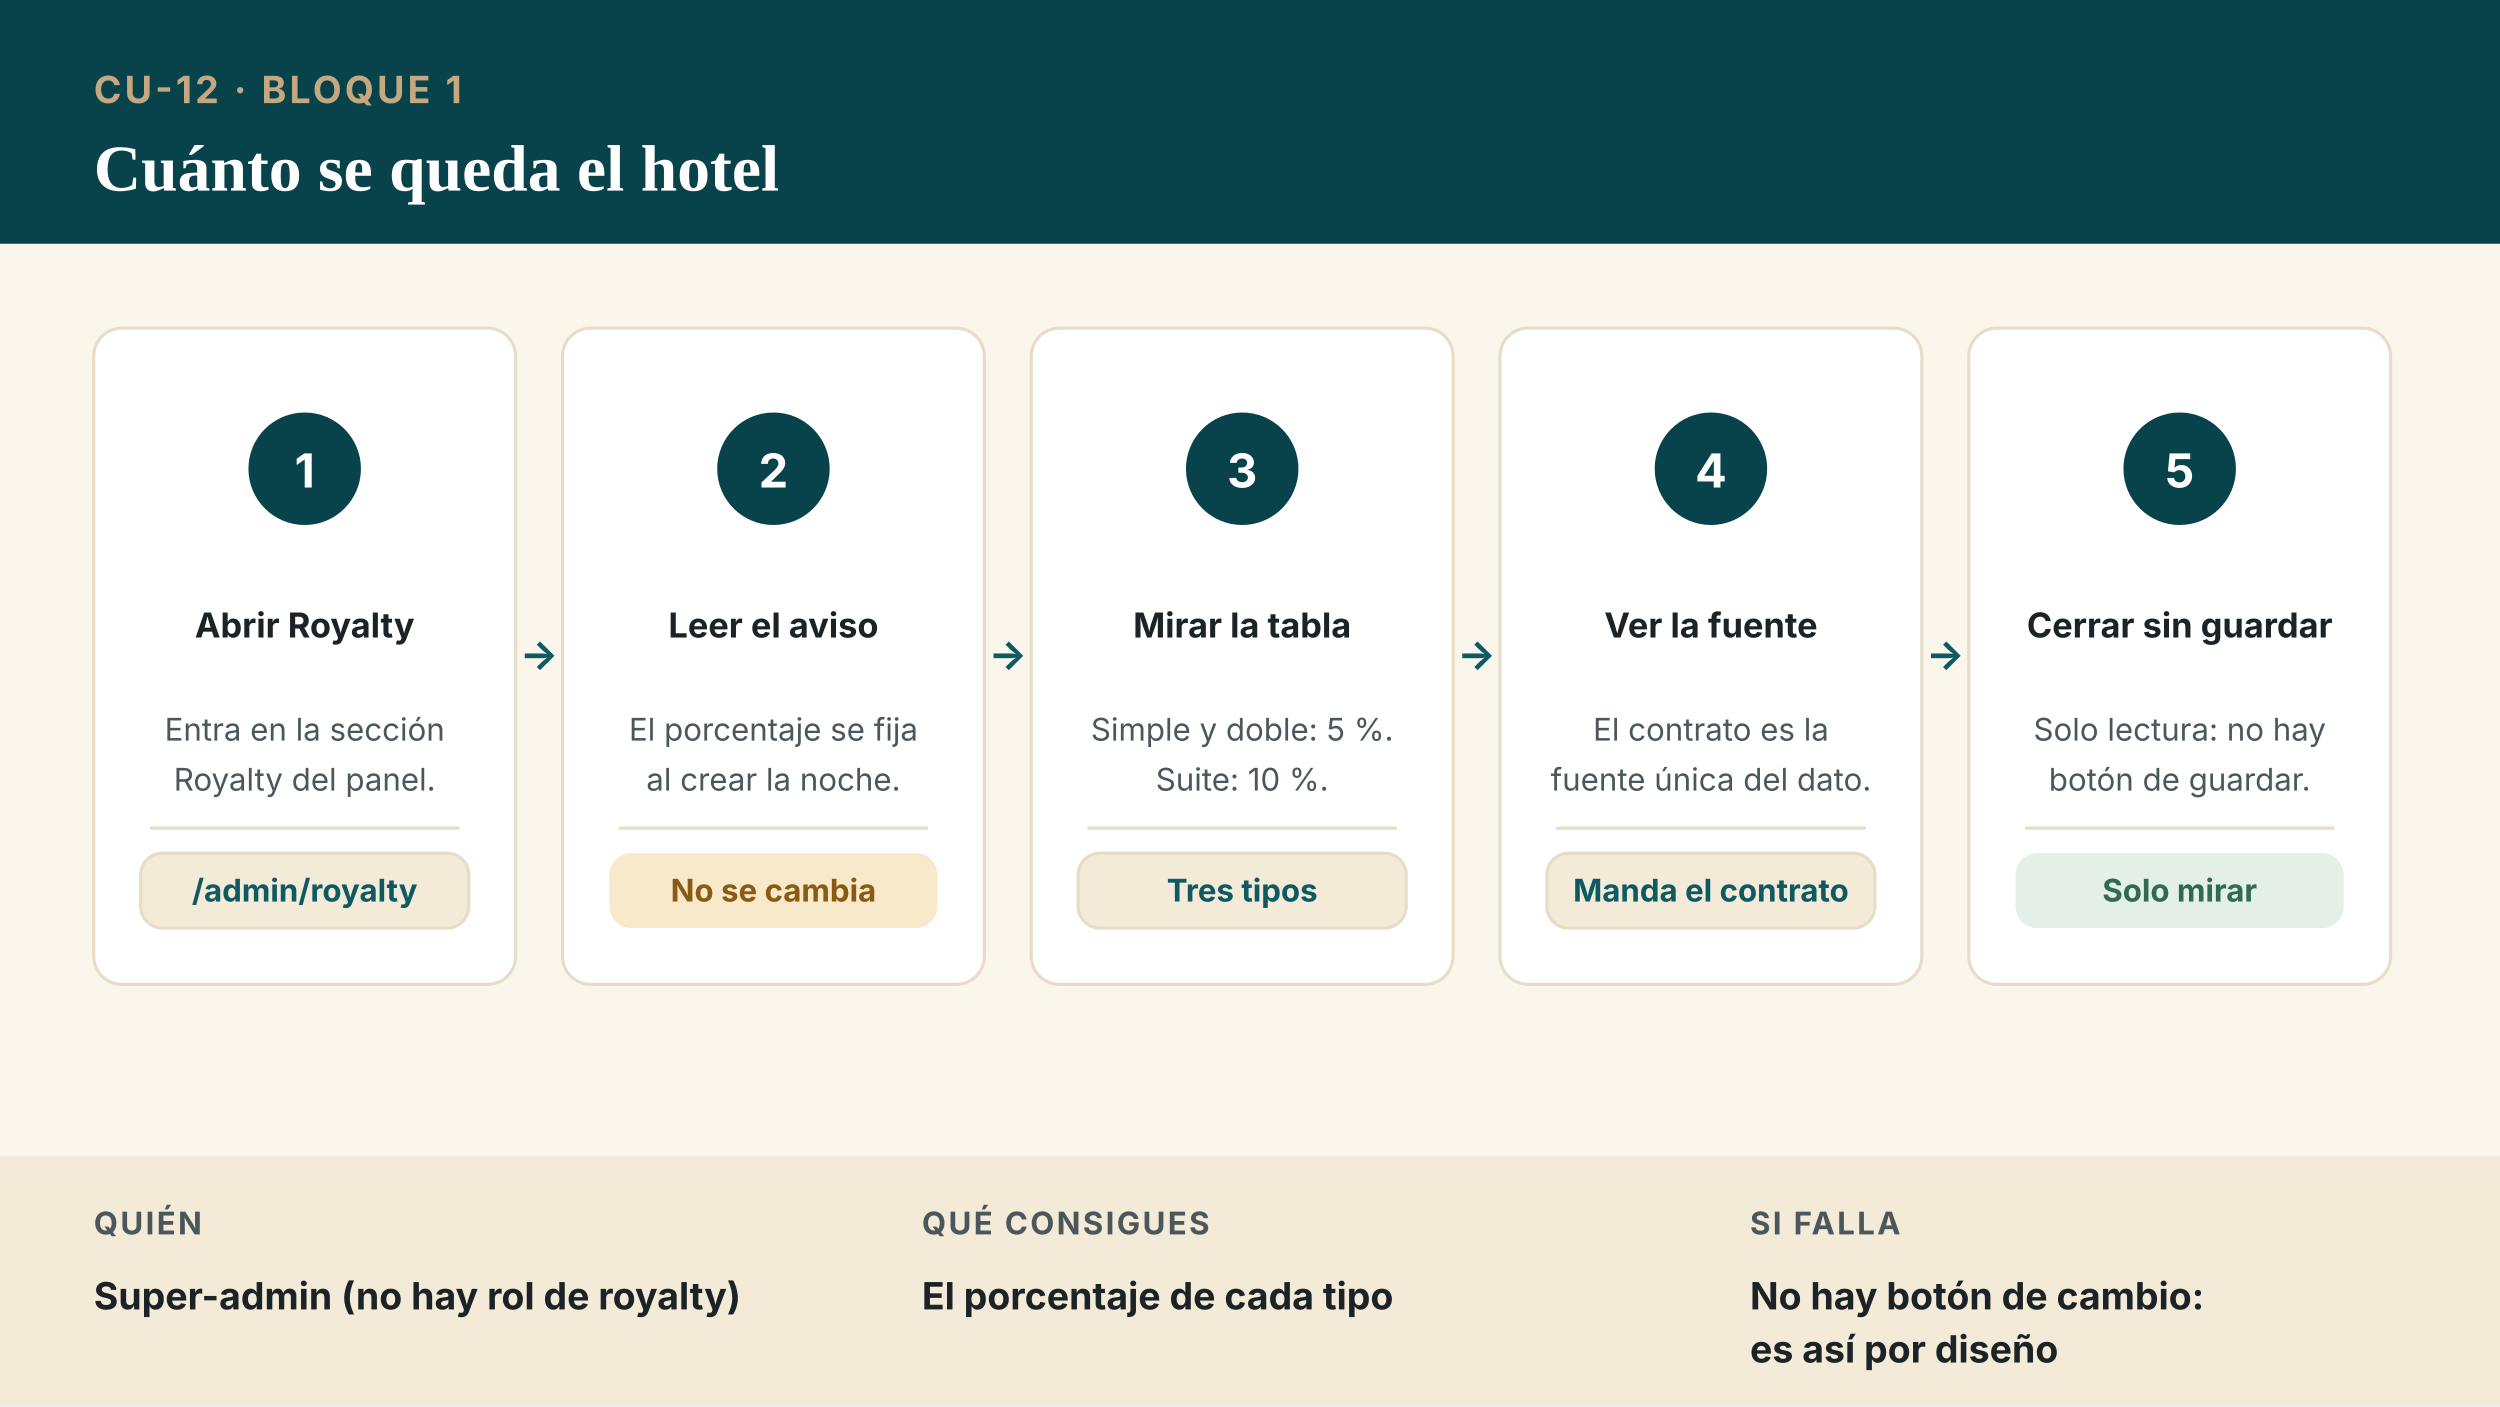
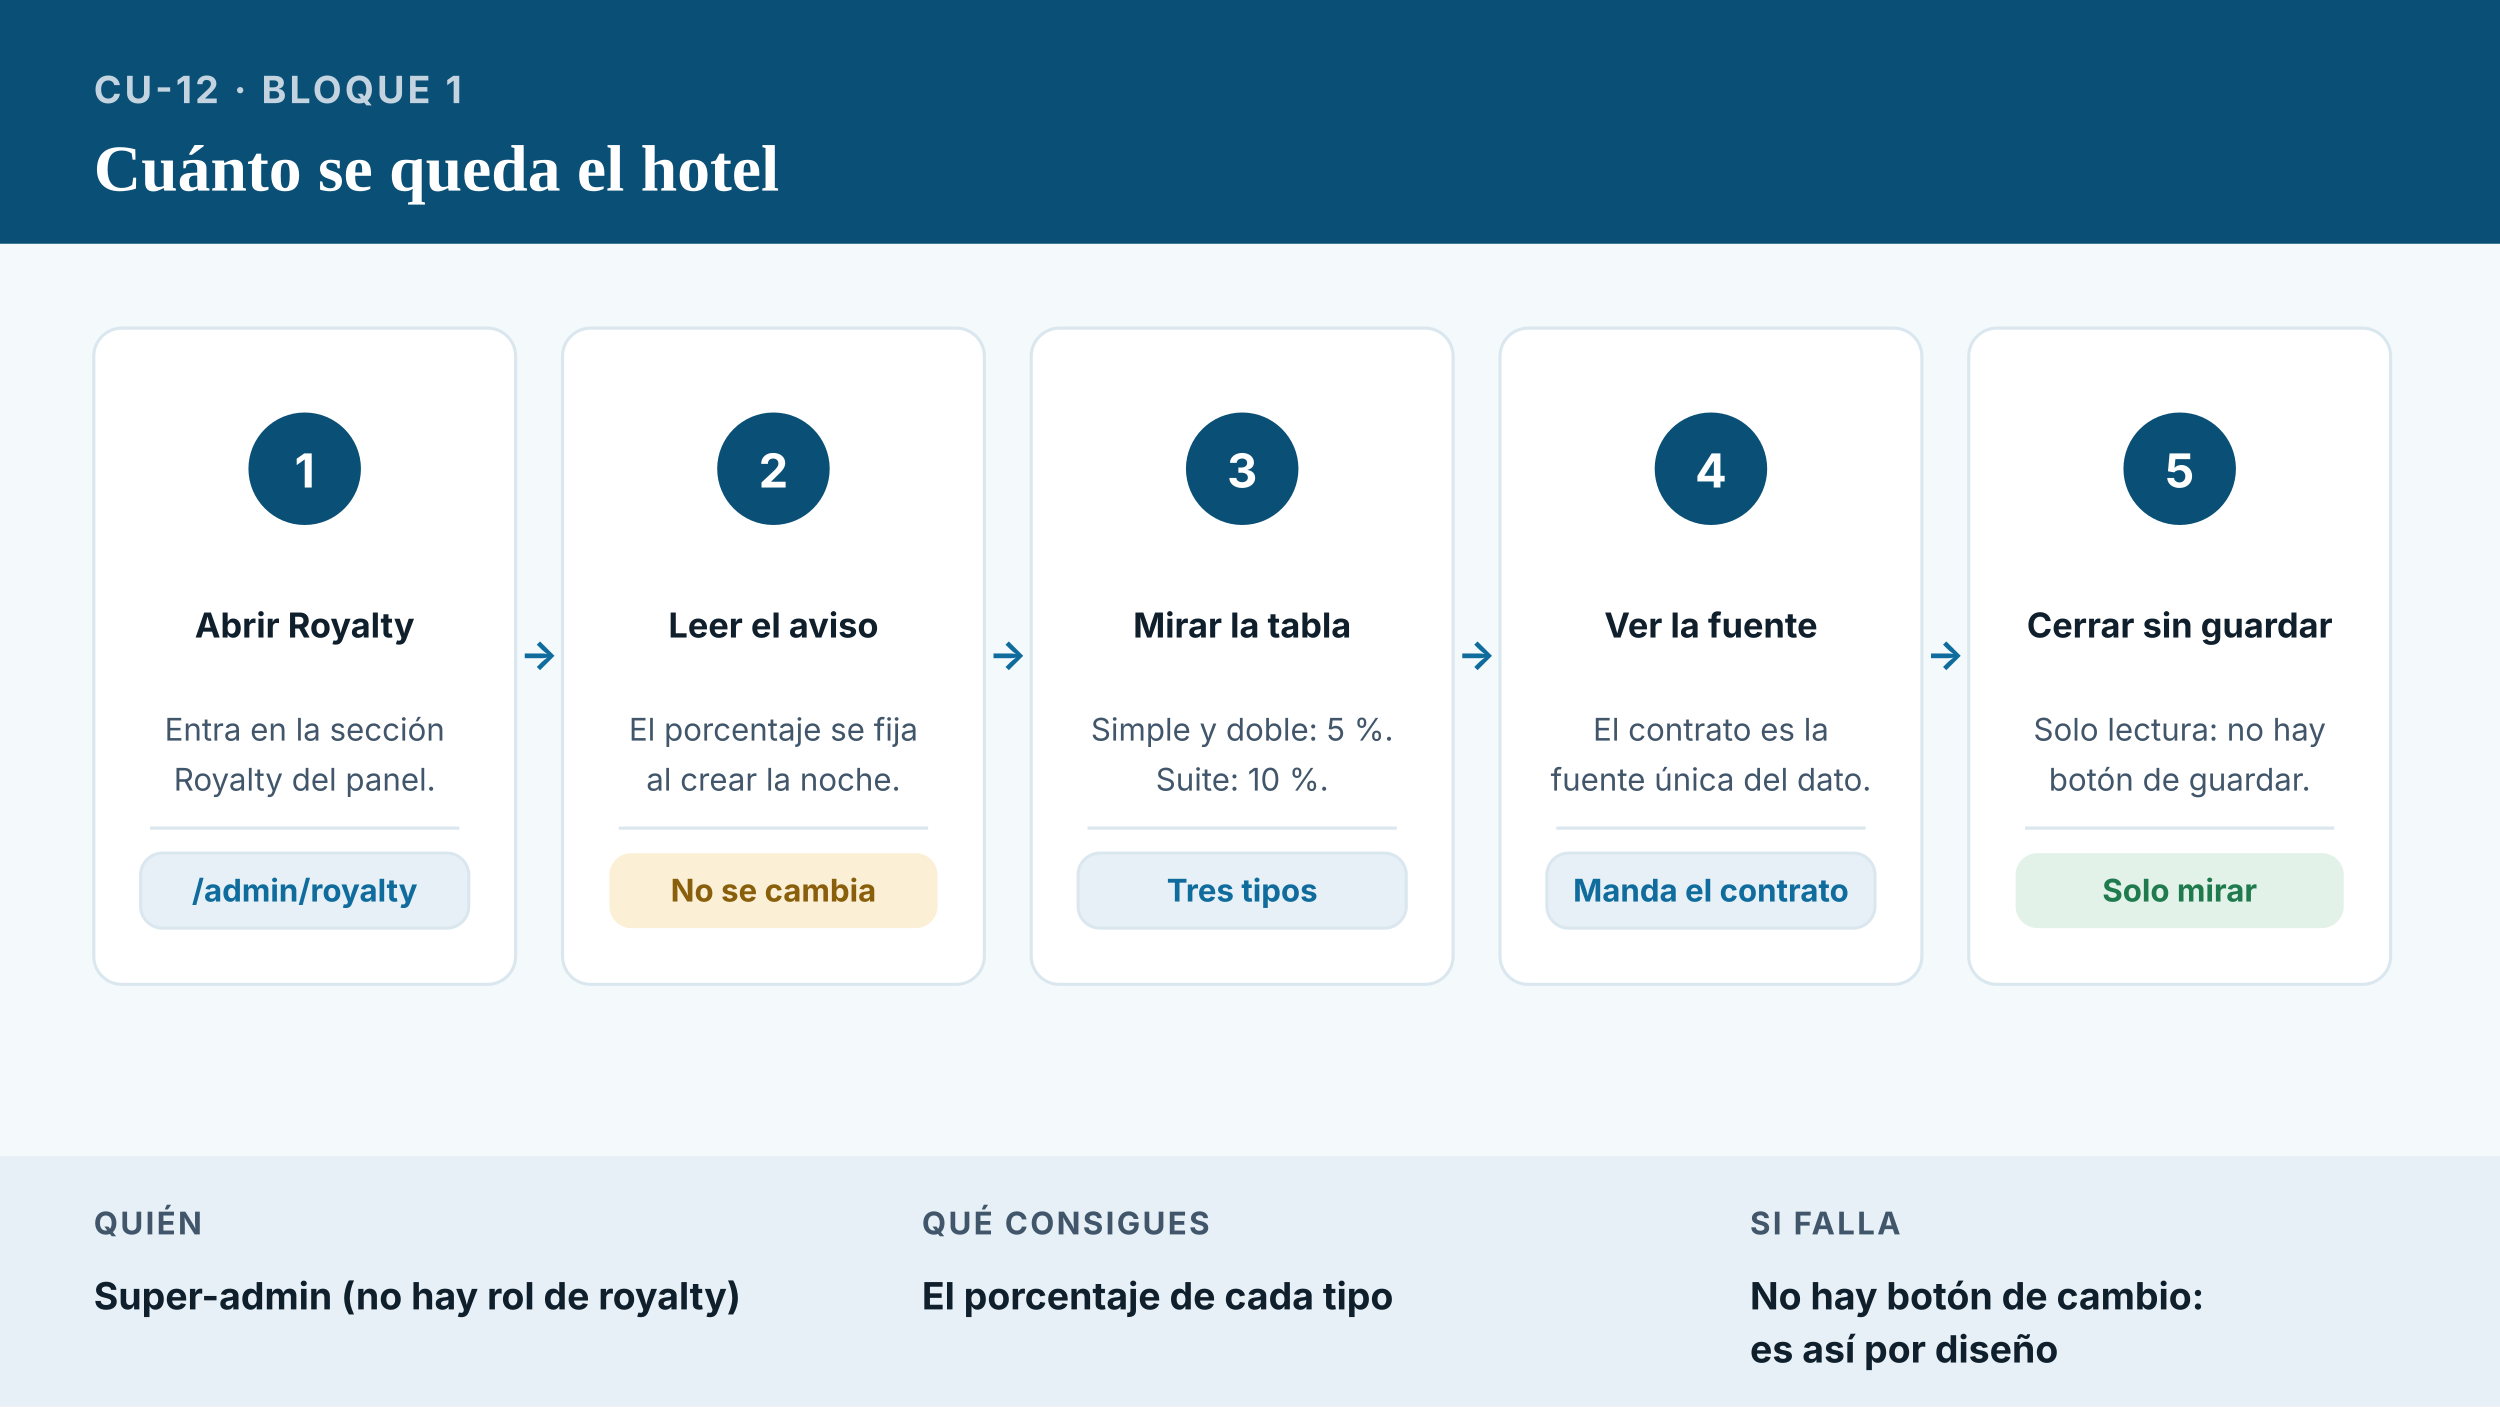
<svg xmlns="http://www.w3.org/2000/svg" viewBox="0 0 1600 900" width="1600" height="900" role="img" aria-labelledby="t d">
-   <rect width="1600" height="900" fill="#FBF6EC" />
-   <rect x="0" y="0" width="1600" height="156" fill="#08424A" />
-   <text x="60" y="66" font-family="'Hanken Grotesk', system-ui, -apple-system, 'Segoe UI', sans-serif" font-size="24" font-weight="700" fill="#C5A880" letter-spacing="2">CU-12 · BLOQUE 1</text>
+   <rect width="1600" height="900" fill="#F4F9FC" />
+   <rect x="0" y="0" width="1600" height="156" fill="#0A4F75" />
+   <text x="60" y="66" font-family="'Hanken Grotesk', system-ui, -apple-system, 'Segoe UI', sans-serif" font-size="24" font-weight="700" fill="#C3D4E0" letter-spacing="2">CU-12 · BLOQUE 1</text>
  <text x="60" y="122" font-family="Fraunces, Georgia, 'Times New Roman', serif" font-size="42" font-weight="700" fill="#FFFFFF">Cuánto se queda el hotel</text>
-   <rect x="60" y="210" width="270" height="420" rx="18" fill="#FFFFFF" stroke="#E7DCC6" stroke-width="2" />
-   <circle cx="195" cy="300" r="36" fill="#08424A" />
+   <rect x="60" y="210" width="270" height="420" rx="18" fill="#FFFFFF" stroke="#DBE7EF" stroke-width="2" />
+   <circle cx="195" cy="300" r="36" fill="#0A4F75" />
  <text x="195" y="312" text-anchor="middle" font-family="'Hanken Grotesk', system-ui, -apple-system, 'Segoe UI', sans-serif" font-size="30" font-weight="700" fill="#FFFFFF">1</text>
-   <text x="195" y="408" text-anchor="middle" font-family="'Hanken Grotesk', system-ui, -apple-system, 'Segoe UI', sans-serif" font-size="22" font-weight="700" fill="#1B2327">Abrir Royalty</text>
-   <text x="195" y="474" text-anchor="middle" font-family="'Hanken Grotesk', system-ui, -apple-system, 'Segoe UI', sans-serif" font-size="20" fill="#4C575C">Entra en la sección</text>
-   <text x="195" y="506" text-anchor="middle" font-family="'Hanken Grotesk', system-ui, -apple-system, 'Segoe UI', sans-serif" font-size="20" fill="#4C575C">Royalty del panel.</text>
-   <path d="M96 530 H294" stroke="#E7DCC6" stroke-width="2" fill="none" />
-   <rect x="90" y="546" width="210" height="48" rx="14" fill="#F3EAD8" stroke="#E7DCC6" stroke-width="2" />
-   <text x="195" y="577" text-anchor="middle" font-family="'Hanken Grotesk', system-ui, -apple-system, 'Segoe UI', sans-serif" font-size="20" font-weight="700" fill="#0E5A63">/admin/royalty</text>
-   <rect x="360" y="210" width="270" height="420" rx="18" fill="#FFFFFF" stroke="#E7DCC6" stroke-width="2" />
-   <circle cx="495" cy="300" r="36" fill="#08424A" />
+   <text x="195" y="408" text-anchor="middle" font-family="'Hanken Grotesk', system-ui, -apple-system, 'Segoe UI', sans-serif" font-size="22" font-weight="700" fill="#101F2C">Abrir Royalty</text>
+   <text x="195" y="474" text-anchor="middle" font-family="'Hanken Grotesk', system-ui, -apple-system, 'Segoe UI', sans-serif" font-size="20" fill="#41566A">Entra en la sección</text>
+   <text x="195" y="506" text-anchor="middle" font-family="'Hanken Grotesk', system-ui, -apple-system, 'Segoe UI', sans-serif" font-size="20" fill="#41566A">Royalty del panel.</text>
+   <path d="M96 530 H294" stroke="#DBE7EF" stroke-width="2" fill="none" />
+   <rect x="90" y="546" width="210" height="48" rx="14" fill="#E6F0F6" stroke="#DBE7EF" stroke-width="2" />
+   <text x="195" y="577" text-anchor="middle" font-family="'Hanken Grotesk', system-ui, -apple-system, 'Segoe UI', sans-serif" font-size="20" font-weight="700" fill="#0F6C9C">/admin/royalty</text>
+   <rect x="360" y="210" width="270" height="420" rx="18" fill="#FFFFFF" stroke="#DBE7EF" stroke-width="2" />
+   <circle cx="495" cy="300" r="36" fill="#0A4F75" />
  <text x="495" y="312" text-anchor="middle" font-family="'Hanken Grotesk', system-ui, -apple-system, 'Segoe UI', sans-serif" font-size="30" font-weight="700" fill="#FFFFFF">2</text>
-   <text x="495" y="408" text-anchor="middle" font-family="'Hanken Grotesk', system-ui, -apple-system, 'Segoe UI', sans-serif" font-size="22" font-weight="700" fill="#1B2327">Leer el aviso</text>
-   <text x="495" y="474" text-anchor="middle" font-family="'Hanken Grotesk', system-ui, -apple-system, 'Segoe UI', sans-serif" font-size="20" fill="#4C575C">El porcentaje se fija</text>
-   <text x="495" y="506" text-anchor="middle" font-family="'Hanken Grotesk', system-ui, -apple-system, 'Segoe UI', sans-serif" font-size="20" fill="#4C575C">al crear la noche.</text>
-   <path d="M396 530 H594" stroke="#E7DCC6" stroke-width="2" fill="none" />
-   <rect x="390" y="546" width="210" height="48" rx="14" fill="#F7E9C9" />
-   <text x="495" y="577" text-anchor="middle" font-family="'Hanken Grotesk', system-ui, -apple-system, 'Segoe UI', sans-serif" font-size="20" font-weight="700" fill="#8A5A12">No se cambia</text>
-   <rect x="660" y="210" width="270" height="420" rx="18" fill="#FFFFFF" stroke="#E7DCC6" stroke-width="2" />
-   <circle cx="795" cy="300" r="36" fill="#08424A" />
+   <text x="495" y="408" text-anchor="middle" font-family="'Hanken Grotesk', system-ui, -apple-system, 'Segoe UI', sans-serif" font-size="22" font-weight="700" fill="#101F2C">Leer el aviso</text>
+   <text x="495" y="474" text-anchor="middle" font-family="'Hanken Grotesk', system-ui, -apple-system, 'Segoe UI', sans-serif" font-size="20" fill="#41566A">El porcentaje se fija</text>
+   <text x="495" y="506" text-anchor="middle" font-family="'Hanken Grotesk', system-ui, -apple-system, 'Segoe UI', sans-serif" font-size="20" fill="#41566A">al crear la noche.</text>
+   <path d="M396 530 H594" stroke="#DBE7EF" stroke-width="2" fill="none" />
+   <rect x="390" y="546" width="210" height="48" rx="14" fill="#FBF0D6" />
+   <text x="495" y="577" text-anchor="middle" font-family="'Hanken Grotesk', system-ui, -apple-system, 'Segoe UI', sans-serif" font-size="20" font-weight="700" fill="#8A5F0C">No se cambia</text>
+   <rect x="660" y="210" width="270" height="420" rx="18" fill="#FFFFFF" stroke="#DBE7EF" stroke-width="2" />
+   <circle cx="795" cy="300" r="36" fill="#0A4F75" />
  <text x="795" y="312" text-anchor="middle" font-family="'Hanken Grotesk', system-ui, -apple-system, 'Segoe UI', sans-serif" font-size="30" font-weight="700" fill="#FFFFFF">3</text>
-   <text x="795" y="408" text-anchor="middle" font-family="'Hanken Grotesk', system-ui, -apple-system, 'Segoe UI', sans-serif" font-size="22" font-weight="700" fill="#1B2327">Mirar la tabla</text>
-   <text x="795" y="474" text-anchor="middle" font-family="'Hanken Grotesk', system-ui, -apple-system, 'Segoe UI', sans-serif" font-size="20" fill="#4C575C">Simple y doble: 5 %.</text>
-   <text x="795" y="506" text-anchor="middle" font-family="'Hanken Grotesk', system-ui, -apple-system, 'Segoe UI', sans-serif" font-size="20" fill="#4C575C">Suite: 10 %.</text>
-   <path d="M696 530 H894" stroke="#E7DCC6" stroke-width="2" fill="none" />
-   <rect x="690" y="546" width="210" height="48" rx="14" fill="#F3EAD8" stroke="#E7DCC6" stroke-width="2" />
-   <text x="795" y="577" text-anchor="middle" font-family="'Hanken Grotesk', system-ui, -apple-system, 'Segoe UI', sans-serif" font-size="20" font-weight="700" fill="#0E5A63">Tres tipos</text>
-   <rect x="960" y="210" width="270" height="420" rx="18" fill="#FFFFFF" stroke="#E7DCC6" stroke-width="2" />
-   <circle cx="1095" cy="300" r="36" fill="#08424A" />
+   <text x="795" y="408" text-anchor="middle" font-family="'Hanken Grotesk', system-ui, -apple-system, 'Segoe UI', sans-serif" font-size="22" font-weight="700" fill="#101F2C">Mirar la tabla</text>
+   <text x="795" y="474" text-anchor="middle" font-family="'Hanken Grotesk', system-ui, -apple-system, 'Segoe UI', sans-serif" font-size="20" fill="#41566A">Simple y doble: 5 %.</text>
+   <text x="795" y="506" text-anchor="middle" font-family="'Hanken Grotesk', system-ui, -apple-system, 'Segoe UI', sans-serif" font-size="20" fill="#41566A">Suite: 10 %.</text>
+   <path d="M696 530 H894" stroke="#DBE7EF" stroke-width="2" fill="none" />
+   <rect x="690" y="546" width="210" height="48" rx="14" fill="#E6F0F6" stroke="#DBE7EF" stroke-width="2" />
+   <text x="795" y="577" text-anchor="middle" font-family="'Hanken Grotesk', system-ui, -apple-system, 'Segoe UI', sans-serif" font-size="20" font-weight="700" fill="#0F6C9C">Tres tipos</text>
+   <rect x="960" y="210" width="270" height="420" rx="18" fill="#FFFFFF" stroke="#DBE7EF" stroke-width="2" />
+   <circle cx="1095" cy="300" r="36" fill="#0A4F75" />
  <text x="1095" y="312" text-anchor="middle" font-family="'Hanken Grotesk', system-ui, -apple-system, 'Segoe UI', sans-serif" font-size="30" font-weight="700" fill="#FFFFFF">4</text>
-   <text x="1095" y="408" text-anchor="middle" font-family="'Hanken Grotesk', system-ui, -apple-system, 'Segoe UI', sans-serif" font-size="22" font-weight="700" fill="#1B2327">Ver la fuente</text>
-   <text x="1095" y="474" text-anchor="middle" font-family="'Hanken Grotesk', system-ui, -apple-system, 'Segoe UI', sans-serif" font-size="20" fill="#4C575C">El contrato es la</text>
-   <text x="1095" y="506" text-anchor="middle" font-family="'Hanken Grotesk', system-ui, -apple-system, 'Segoe UI', sans-serif" font-size="20" fill="#4C575C">fuente única del dato.</text>
-   <path d="M996 530 H1194" stroke="#E7DCC6" stroke-width="2" fill="none" />
-   <rect x="990" y="546" width="210" height="48" rx="14" fill="#F3EAD8" stroke="#E7DCC6" stroke-width="2" />
-   <text x="1095" y="577" text-anchor="middle" font-family="'Hanken Grotesk', system-ui, -apple-system, 'Segoe UI', sans-serif" font-size="20" font-weight="700" fill="#0E5A63">Manda el contrato</text>
-   <rect x="1260" y="210" width="270" height="420" rx="18" fill="#FFFFFF" stroke="#E7DCC6" stroke-width="2" />
-   <circle cx="1395" cy="300" r="36" fill="#08424A" />
+   <text x="1095" y="408" text-anchor="middle" font-family="'Hanken Grotesk', system-ui, -apple-system, 'Segoe UI', sans-serif" font-size="22" font-weight="700" fill="#101F2C">Ver la fuente</text>
+   <text x="1095" y="474" text-anchor="middle" font-family="'Hanken Grotesk', system-ui, -apple-system, 'Segoe UI', sans-serif" font-size="20" fill="#41566A">El contrato es la</text>
+   <text x="1095" y="506" text-anchor="middle" font-family="'Hanken Grotesk', system-ui, -apple-system, 'Segoe UI', sans-serif" font-size="20" fill="#41566A">fuente única del dato.</text>
+   <path d="M996 530 H1194" stroke="#DBE7EF" stroke-width="2" fill="none" />
+   <rect x="990" y="546" width="210" height="48" rx="14" fill="#E6F0F6" stroke="#DBE7EF" stroke-width="2" />
+   <text x="1095" y="577" text-anchor="middle" font-family="'Hanken Grotesk', system-ui, -apple-system, 'Segoe UI', sans-serif" font-size="20" font-weight="700" fill="#0F6C9C">Manda el contrato</text>
+   <rect x="1260" y="210" width="270" height="420" rx="18" fill="#FFFFFF" stroke="#DBE7EF" stroke-width="2" />
+   <circle cx="1395" cy="300" r="36" fill="#0A4F75" />
  <text x="1395" y="312" text-anchor="middle" font-family="'Hanken Grotesk', system-ui, -apple-system, 'Segoe UI', sans-serif" font-size="30" font-weight="700" fill="#FFFFFF">5</text>
-   <text x="1395" y="408" text-anchor="middle" font-family="'Hanken Grotesk', system-ui, -apple-system, 'Segoe UI', sans-serif" font-size="22" font-weight="700" fill="#1B2327">Cerrar sin guardar</text>
-   <text x="1395" y="474" text-anchor="middle" font-family="'Hanken Grotesk', system-ui, -apple-system, 'Segoe UI', sans-serif" font-size="20" fill="#4C575C">Solo lectura: no hay</text>
-   <text x="1395" y="506" text-anchor="middle" font-family="'Hanken Grotesk', system-ui, -apple-system, 'Segoe UI', sans-serif" font-size="20" fill="#4C575C">botón de guardar.</text>
-   <path d="M1296 530 H1494" stroke="#E7DCC6" stroke-width="2" fill="none" />
-   <rect x="1290" y="546" width="210" height="48" rx="14" fill="#E3EFE7" />
-   <text x="1395" y="577" text-anchor="middle" font-family="'Hanken Grotesk', system-ui, -apple-system, 'Segoe UI', sans-serif" font-size="20" font-weight="700" fill="#2F6B4F">Solo mirar</text>
-   <text x="345" y="428" text-anchor="middle" font-family="'Hanken Grotesk', system-ui, -apple-system, 'Segoe UI', sans-serif" font-size="26" font-weight="700" fill="#0E5A63">→</text>
-   <text x="645" y="428" text-anchor="middle" font-family="'Hanken Grotesk', system-ui, -apple-system, 'Segoe UI', sans-serif" font-size="26" font-weight="700" fill="#0E5A63">→</text>
-   <text x="945" y="428" text-anchor="middle" font-family="'Hanken Grotesk', system-ui, -apple-system, 'Segoe UI', sans-serif" font-size="26" font-weight="700" fill="#0E5A63">→</text>
-   <text x="1245" y="428" text-anchor="middle" font-family="'Hanken Grotesk', system-ui, -apple-system, 'Segoe UI', sans-serif" font-size="26" font-weight="700" fill="#0E5A63">→</text>
-   <rect x="0" y="740" width="1600" height="160" fill="#F3EAD8" />
-   <text x="60" y="790" font-family="'Hanken Grotesk', system-ui, -apple-system, 'Segoe UI', sans-serif" font-size="20" font-weight="700" fill="#4C575C" letter-spacing="1.5">QUIÉN</text>
-   <text x="60" y="838" font-family="'Hanken Grotesk', system-ui, -apple-system, 'Segoe UI', sans-serif" font-size="24" font-weight="700" fill="#1B2327">Super-admin (no hay rol de royalty)</text>
-   <text x="590" y="790" font-family="'Hanken Grotesk', system-ui, -apple-system, 'Segoe UI', sans-serif" font-size="20" font-weight="700" fill="#4C575C" letter-spacing="1.5">QUÉ CONSIGUES</text>
-   <text x="590" y="838" font-family="'Hanken Grotesk', system-ui, -apple-system, 'Segoe UI', sans-serif" font-size="24" font-weight="700" fill="#1B2327">El porcentaje de cada tipo</text>
-   <text x="1120" y="790" font-family="'Hanken Grotesk', system-ui, -apple-system, 'Segoe UI', sans-serif" font-size="20" font-weight="700" fill="#4C575C" letter-spacing="1.5">SI FALLA</text>
-   <text x="1120" y="838" font-family="'Hanken Grotesk', system-ui, -apple-system, 'Segoe UI', sans-serif" font-size="24" font-weight="700" fill="#1B2327">No hay botón de cambio:</text>
-   <text x="1120" y="872" font-family="'Hanken Grotesk', system-ui, -apple-system, 'Segoe UI', sans-serif" font-size="24" font-weight="700" fill="#1B2327">es así por diseño</text>
+   <text x="1395" y="408" text-anchor="middle" font-family="'Hanken Grotesk', system-ui, -apple-system, 'Segoe UI', sans-serif" font-size="22" font-weight="700" fill="#101F2C">Cerrar sin guardar</text>
+   <text x="1395" y="474" text-anchor="middle" font-family="'Hanken Grotesk', system-ui, -apple-system, 'Segoe UI', sans-serif" font-size="20" fill="#41566A">Solo lectura: no hay</text>
+   <text x="1395" y="506" text-anchor="middle" font-family="'Hanken Grotesk', system-ui, -apple-system, 'Segoe UI', sans-serif" font-size="20" fill="#41566A">botón de guardar.</text>
+   <path d="M1296 530 H1494" stroke="#DBE7EF" stroke-width="2" fill="none" />
+   <rect x="1290" y="546" width="210" height="48" rx="14" fill="#E2F2E9" />
+   <text x="1395" y="577" text-anchor="middle" font-family="'Hanken Grotesk', system-ui, -apple-system, 'Segoe UI', sans-serif" font-size="20" font-weight="700" fill="#1F7A4D">Solo mirar</text>
+   <text x="345" y="428" text-anchor="middle" font-family="'Hanken Grotesk', system-ui, -apple-system, 'Segoe UI', sans-serif" font-size="26" font-weight="700" fill="#0F6C9C">→</text>
+   <text x="645" y="428" text-anchor="middle" font-family="'Hanken Grotesk', system-ui, -apple-system, 'Segoe UI', sans-serif" font-size="26" font-weight="700" fill="#0F6C9C">→</text>
+   <text x="945" y="428" text-anchor="middle" font-family="'Hanken Grotesk', system-ui, -apple-system, 'Segoe UI', sans-serif" font-size="26" font-weight="700" fill="#0F6C9C">→</text>
+   <text x="1245" y="428" text-anchor="middle" font-family="'Hanken Grotesk', system-ui, -apple-system, 'Segoe UI', sans-serif" font-size="26" font-weight="700" fill="#0F6C9C">→</text>
+   <rect x="0" y="740" width="1600" height="160" fill="#E6F0F6" />
+   <text x="60" y="790" font-family="'Hanken Grotesk', system-ui, -apple-system, 'Segoe UI', sans-serif" font-size="20" font-weight="700" fill="#41566A" letter-spacing="1.5">QUIÉN</text>
+   <text x="60" y="838" font-family="'Hanken Grotesk', system-ui, -apple-system, 'Segoe UI', sans-serif" font-size="24" font-weight="700" fill="#101F2C">Super-admin (no hay rol de royalty)</text>
+   <text x="590" y="790" font-family="'Hanken Grotesk', system-ui, -apple-system, 'Segoe UI', sans-serif" font-size="20" font-weight="700" fill="#41566A" letter-spacing="1.5">QUÉ CONSIGUES</text>
+   <text x="590" y="838" font-family="'Hanken Grotesk', system-ui, -apple-system, 'Segoe UI', sans-serif" font-size="24" font-weight="700" fill="#101F2C">El porcentaje de cada tipo</text>
+   <text x="1120" y="790" font-family="'Hanken Grotesk', system-ui, -apple-system, 'Segoe UI', sans-serif" font-size="20" font-weight="700" fill="#41566A" letter-spacing="1.5">SI FALLA</text>
+   <text x="1120" y="838" font-family="'Hanken Grotesk', system-ui, -apple-system, 'Segoe UI', sans-serif" font-size="24" font-weight="700" fill="#101F2C">No hay botón de cambio:</text>
+   <text x="1120" y="872" font-family="'Hanken Grotesk', system-ui, -apple-system, 'Segoe UI', sans-serif" font-size="24" font-weight="700" fill="#101F2C">es así por diseño</text>
</svg>
